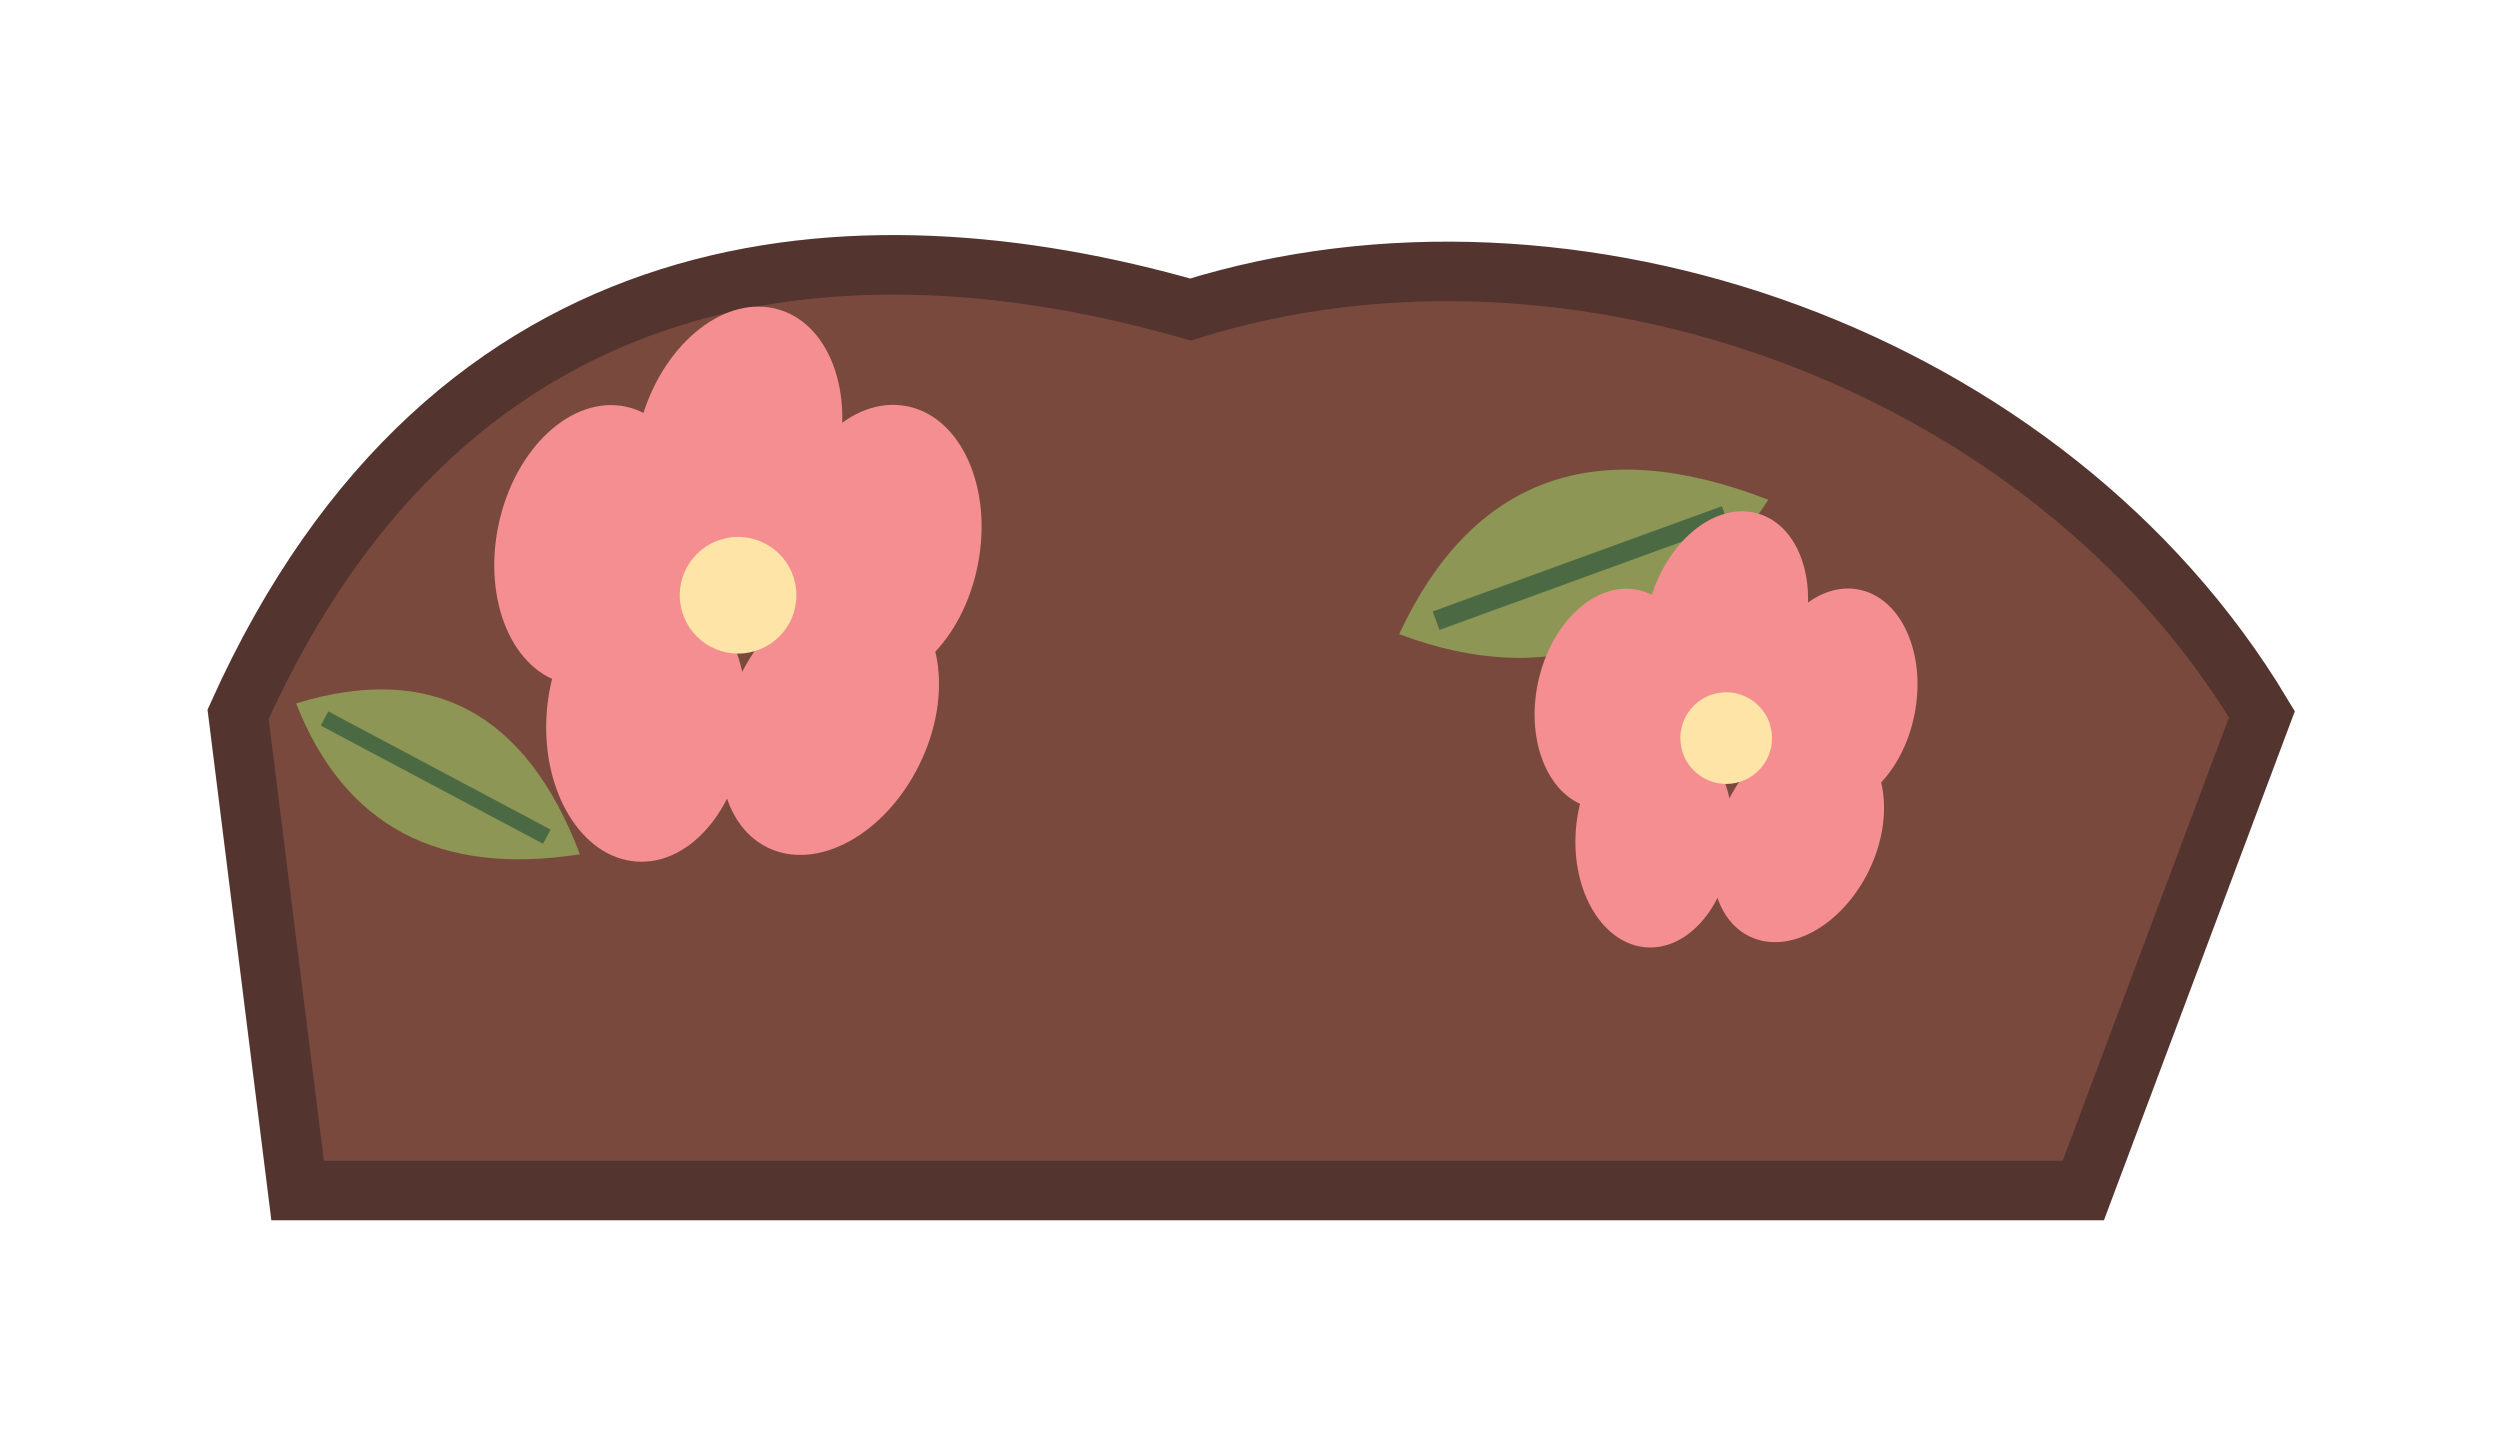
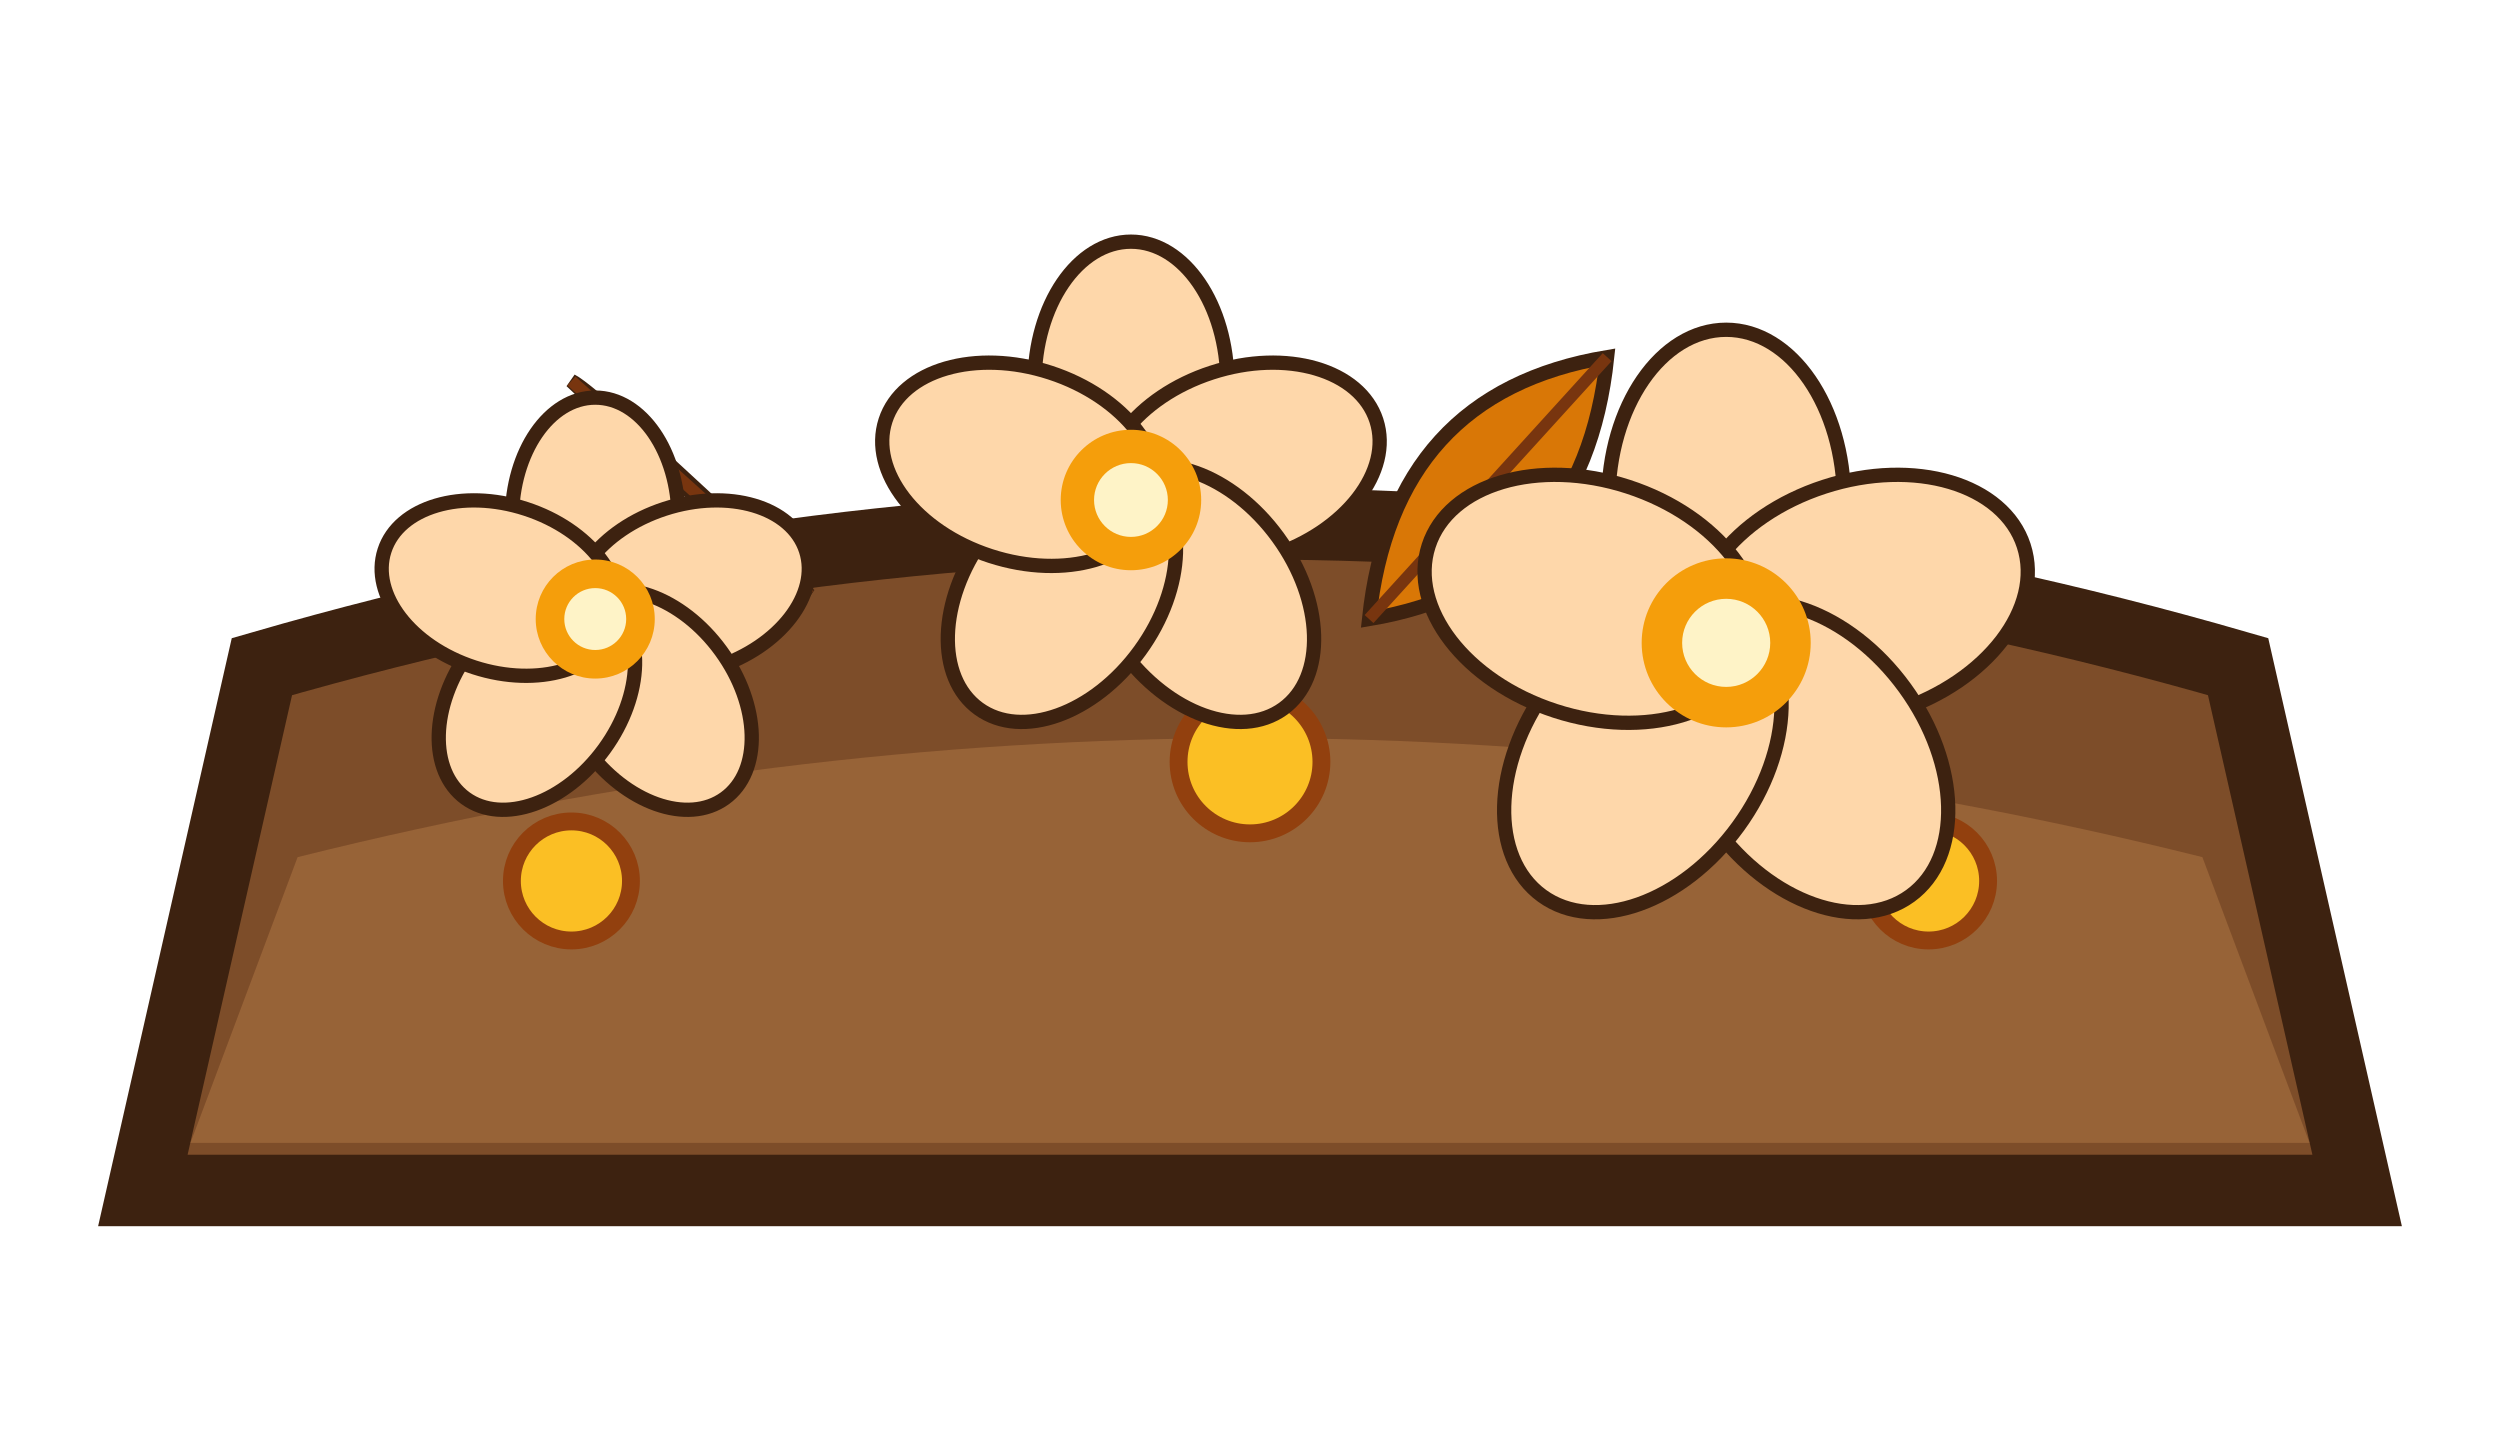
<svg xmlns="http://www.w3.org/2000/svg" width="210" height="120" viewBox="0 0 210 120">
-   <path d="M20 60 C38 20 72 18 100 26 C132 16 172 30 190 60 L175 100 L25 100 Z" fill="#7A493D" stroke="#54342F" stroke-width="5" />
-   <ellipse cx="62.0" cy="37.4" rx="8.4" ry="11.9" fill="#F48E91" opacity="1" transform="rotate(17 62.0 37.4)" />
-   <ellipse cx="73.9" cy="45.8" rx="8.4" ry="11.9" fill="#F48E91" opacity="1" transform="rotate(11 73.9 45.8)" />
-   <ellipse cx="69.7" cy="60.5" rx="8.4" ry="11.9" fill="#F48E91" opacity="1" transform="rotate(26 69.7 60.5)" />
-   <ellipse cx="54.3" cy="60.5" rx="8.4" ry="11.9" fill="#F48E91" opacity="1" transform="rotate(4 54.3 60.5)" />
-   <ellipse cx="50.1" cy="45.8" rx="8.4" ry="11.9" fill="#F48E91" opacity="1" transform="rotate(12 50.1 45.8)" />
-   <circle cx="62" cy="50" r="4.9" fill="#FFE4A8" opacity="1" />
-   <path d="M 116.6 48 Q 132 32.6 149.6 48 Q 132 61.2 116.6 48 Z" fill="#8D9654" transform="rotate(-20 132 48)" />
-   <path d="M 119.9 48 L 145.75 48" stroke="#28533A" stroke-width="1.65" opacity=".65" transform="rotate(-20 132 48)" />
-   <ellipse cx="145.0" cy="52.1" rx="6.6" ry="9.35" fill="#F48E91" opacity="1" transform="rotate(17 145.0 52.1)" />
-   <ellipse cx="154.35" cy="58.7" rx="6.6" ry="9.35" fill="#F48E91" opacity="1" transform="rotate(11 154.35 58.7)" />
-   <ellipse cx="151.05" cy="70.25" rx="6.6" ry="9.35" fill="#F48E91" opacity="1" transform="rotate(26 151.05 70.25)" />
-   <ellipse cx="138.95" cy="70.25" rx="6.6" ry="9.35" fill="#F48E91" opacity="1" transform="rotate(4 138.95 70.25)" />
-   <ellipse cx="135.65" cy="58.7" rx="6.6" ry="9.35" fill="#F48E91" opacity="1" transform="rotate(12 135.65 58.7)" />
-   <circle cx="145" cy="62" r="3.85" fill="#FFE4A8" opacity="1" />
-   <path d="M 23.4 65 Q 36 52.4 50.4 65 Q 36 75.8 23.4 65 Z" fill="#8D9654" transform="rotate(28 36 65)" />
-   <path d="M 26.1 65 L 47.25 65" stroke="#28533A" stroke-width="1.35" opacity=".65" transform="rotate(28 36 65)" />
+   <path d="M12 100 L198 100 L188 56 Q105 32 22 56 Z" fill="#7D4D29" stroke="#3D2210" stroke-width="6" />
+   <path d="M16 96 L194 96 L185 72 Q105 52 25 72 Z" fill="#A36C3D" opacity=".7" />
+   <circle cx="48" cy="74" r="5" fill="#FBBF24" stroke="#92400E" stroke-width="1.5" />
+   <circle cx="105" cy="64" r="6" fill="#FBBF24" stroke="#92400E" stroke-width="1.5" />
+   <circle cx="162" cy="74" r="5" fill="#FBBF24" stroke="#92400E" stroke-width="1.5" />
+   <path d="M115 52 Q117 33 135 30 Q133 49 115 52 Z" fill="#D97706" stroke="#3D2210" stroke-width="1.2" />
+   <line x1="115" y1="52" x2="135" y2="30" stroke="#78350F" stroke-width="1" />
+   <path d="M68 50 Q50 33 48 32 Q66 49 68 50 Z" fill="#D97706" stroke="#3D2210" stroke-width="1.2" />
+   <line x1="68" y1="50" x2="48" y2="32" stroke="#78350F" stroke-width="1" />
+   <ellipse cx="50.0" cy="43.6" rx="7.0" ry="10.2" fill="#FED7AA" stroke="#3D2210" stroke-width="1.2" transform="rotate(0 50.0 43.6)" />
+   <ellipse cx="58.0" cy="49.4" rx="7.0" ry="10.2" fill="#FED7AA" stroke="#3D2210" stroke-width="1.2" transform="rotate(72 58.0 49.4)" />
+   <ellipse cx="54.9" cy="58.8" rx="7.0" ry="10.2" fill="#FED7AA" stroke="#3D2210" stroke-width="1.2" transform="rotate(144 54.9 58.8)" />
+   <ellipse cx="45.1" cy="58.8" rx="7.0" ry="10.2" fill="#FED7AA" stroke="#3D2210" stroke-width="1.2" transform="rotate(216 45.1 58.8)" />
+   <ellipse cx="42.0" cy="49.4" rx="7.0" ry="10.2" fill="#FED7AA" stroke="#3D2210" stroke-width="1.2" transform="rotate(288 42.0 49.4)" />
+   <circle cx="50" cy="52" r="5.0" fill="#F59E0B" />
+   <circle cx="50" cy="52" r="2.6" fill="#FEF3C7" />
+   <ellipse cx="95.0" cy="32.2" rx="8.1" ry="11.9" fill="#FED7AA" stroke="#3D2210" stroke-width="1.2" transform="rotate(0 95.0 32.2)" />
+   <ellipse cx="104.3" cy="39.0" rx="8.1" ry="11.9" fill="#FED7AA" stroke="#3D2210" stroke-width="1.2" transform="rotate(72 104.3 39.0)" />
+   <ellipse cx="100.8" cy="49.9" rx="8.1" ry="11.9" fill="#FED7AA" stroke="#3D2210" stroke-width="1.2" transform="rotate(144 100.8 49.9)" />
+   <ellipse cx="89.2" cy="49.9" rx="8.1" ry="11.9" fill="#FED7AA" stroke="#3D2210" stroke-width="1.2" transform="rotate(216 89.2 49.9)" />
+   <ellipse cx="85.7" cy="39.0" rx="8.1" ry="11.9" fill="#FED7AA" stroke="#3D2210" stroke-width="1.2" transform="rotate(288 85.7 39.0)" />
+   <circle cx="95" cy="42" r="5.9" fill="#F59E0B" />
+   <circle cx="95" cy="42" r="3.1" fill="#FEF3C7" />
+   <ellipse cx="145.0" cy="42.1" rx="9.9" ry="14.4" fill="#FED7AA" stroke="#3D2210" stroke-width="1.2" transform="rotate(0 145.0 42.1)" />
+   <ellipse cx="156.3" cy="50.3" rx="9.9" ry="14.4" fill="#FED7AA" stroke="#3D2210" stroke-width="1.2" transform="rotate(72 156.3 50.3)" />
+   <ellipse cx="152.0" cy="63.6" rx="9.9" ry="14.4" fill="#FED7AA" stroke="#3D2210" stroke-width="1.2" transform="rotate(144 152.0 63.6)" />
+   <ellipse cx="138.0" cy="63.6" rx="9.9" ry="14.4" fill="#FED7AA" stroke="#3D2210" stroke-width="1.2" transform="rotate(216 138.0 63.6)" />
+   <ellipse cx="133.7" cy="50.3" rx="9.9" ry="14.4" fill="#FED7AA" stroke="#3D2210" stroke-width="1.2" transform="rotate(288 133.7 50.3)" />
+   <circle cx="145" cy="54" r="7.1" fill="#F59E0B" />
+   <circle cx="145" cy="54" r="3.7" fill="#FEF3C7" />
</svg>
